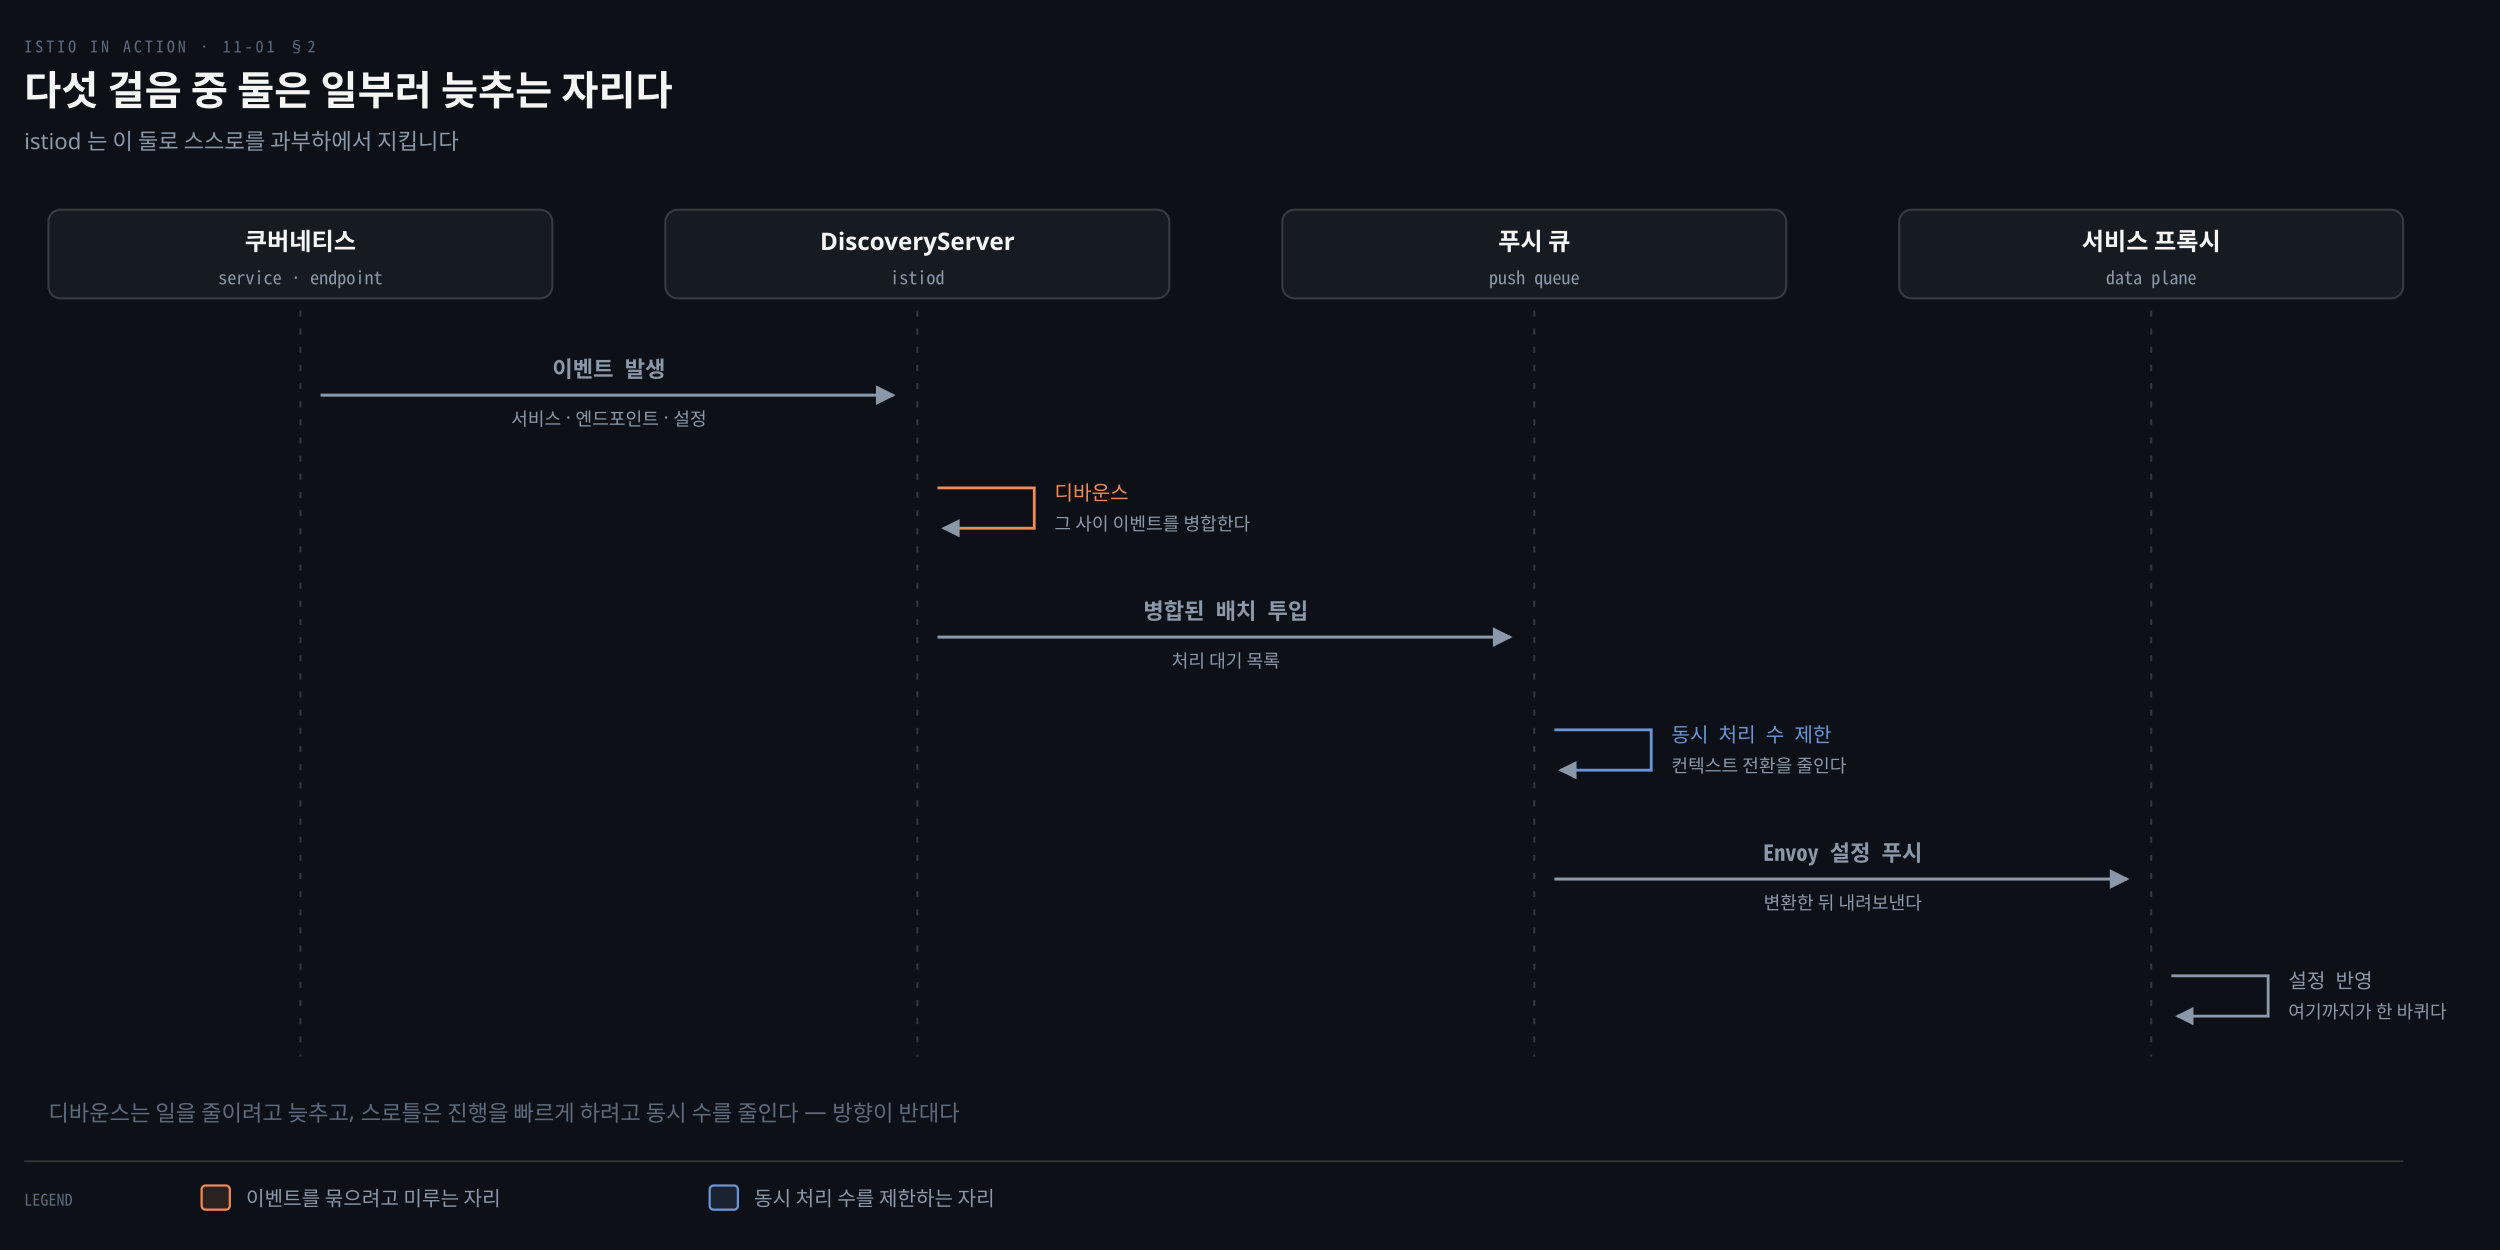
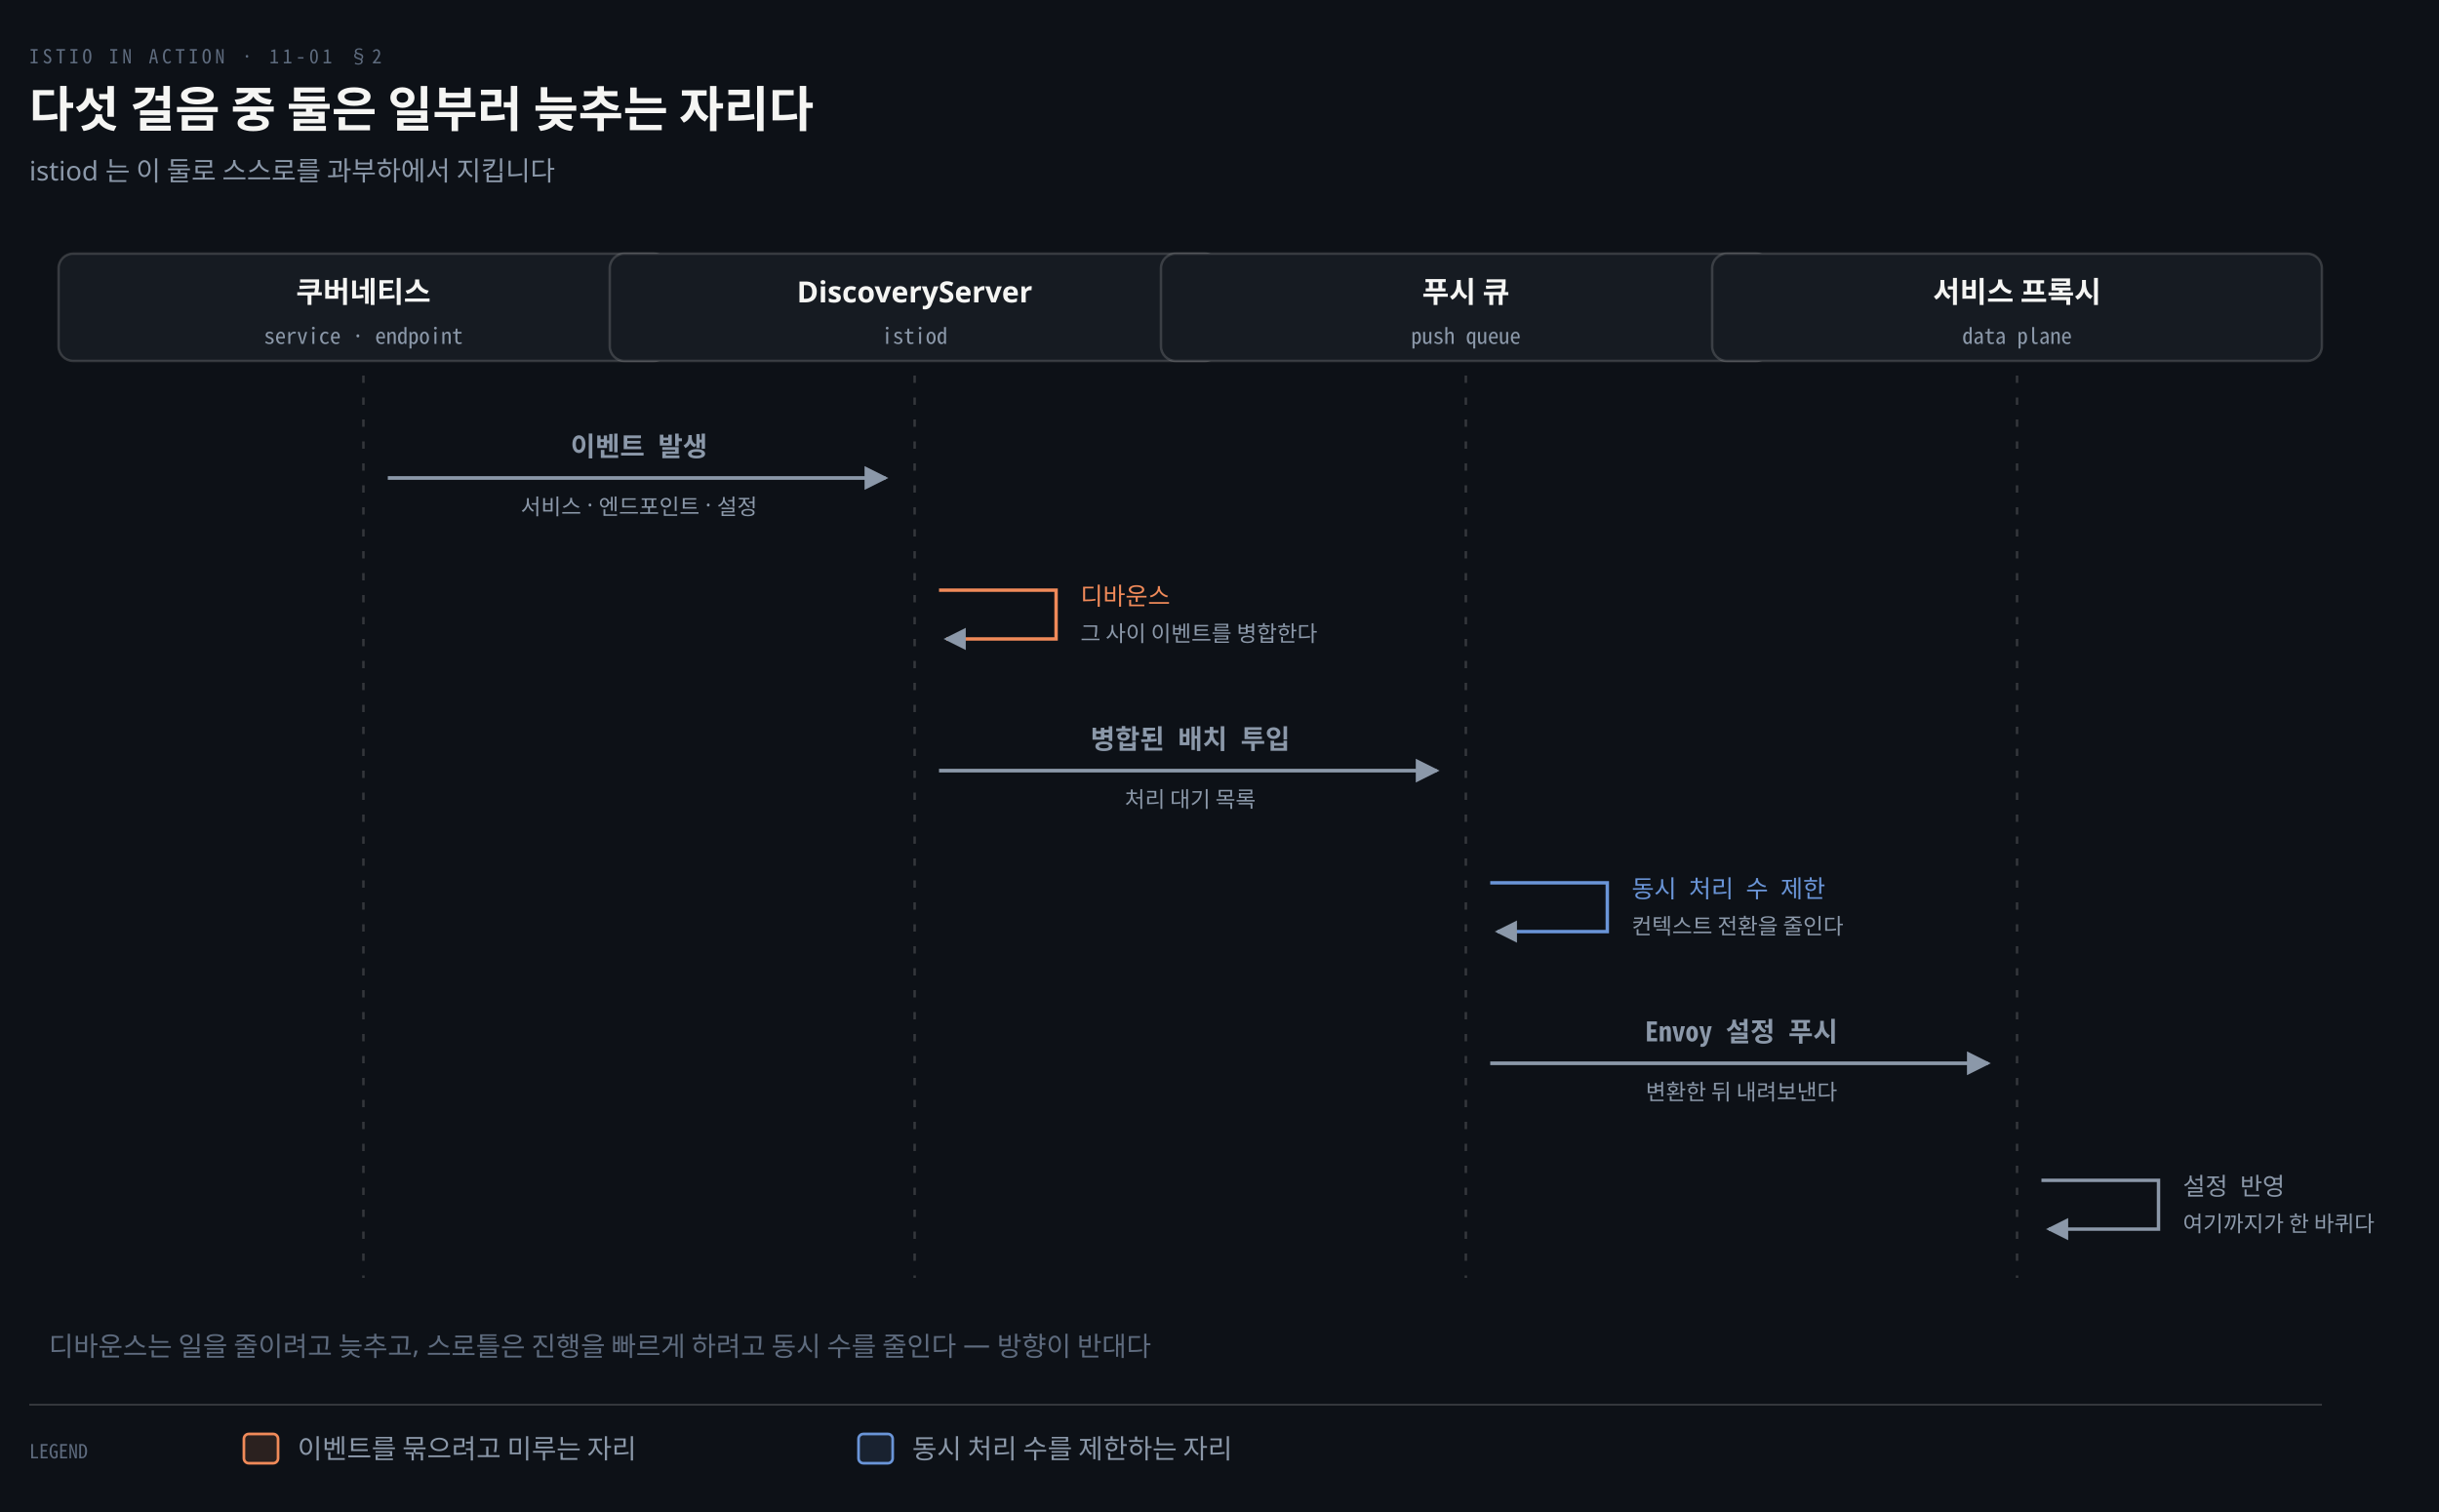
- <svg xmlns="http://www.w3.org/2000/svg" viewBox="0 0 1240 620" width="100%" role="img" aria-labelledby="dt dd">
+ <svg xmlns="http://www.w3.org/2000/svg" viewBox="0 0 1000 620" width="100%" role="img" aria-labelledby="dt dd">
  <defs>
    <marker id="ar" viewBox="0 0 8 8" refX="7" refY="4" markerWidth="6.5" markerHeight="6.5" orient="auto">
      <path d="M0 0 L8 4 L0 8 z" fill="#8B98A9" />
    </marker>
    <marker id="ok" viewBox="0 0 8 8" refX="7" refY="4" markerWidth="6.5" markerHeight="6.5" orient="auto">
      <path d="M0 0 L8 4 L0 8 z" fill="#3FB98C" />
    </marker>
    <marker id="warn" viewBox="0 0 8 8" refX="7" refY="4" markerWidth="6.5" markerHeight="6.5" orient="auto">
      <path d="M0 0 L8 4 L0 8 z" fill="#E3B341" />
    </marker>
    <marker id="bad" viewBox="0 0 8 8" refX="7" refY="4" markerWidth="6.5" markerHeight="6.5" orient="auto">
      <path d="M0 0 L8 4 L0 8 z" fill="#F0616D" />
    </marker>
    <marker id="info" viewBox="0 0 8 8" refX="7" refY="4" markerWidth="6.5" markerHeight="6.5" orient="auto">
      <path d="M0 0 L8 4 L0 8 z" fill="#6A95D8" />
    </marker>
    <marker id="acc" viewBox="0 0 8 8" refX="7" refY="4" markerWidth="6.5" markerHeight="6.5" orient="auto">
      <path d="M0 0 L8 4 L0 8 z" fill="#F08A59" />
    </marker>
    <marker id="soft" viewBox="0 0 8 8" refX="7" refY="4" markerWidth="6.5" markerHeight="6.5" orient="auto">
      <path d="M0 0 L8 4 L0 8 z" fill="#5E6B7E" />
    </marker>
  </defs>
-   <rect width="1240" height="620" fill="#0D1117" />
+   <rect width="1000" height="620" fill="#0D1117" />
  <text x="12" y="26" font-family="'Geist Mono','Noto Sans Mono CJK KR',monospace" font-size="8" letter-spacing="0.18em" fill="#5E6B7E">ISTIO IN ACTION · 11-01 §2</text>
  <text x="12" y="52" font-family="'Geist','Apple SD Gothic Neo','Noto Sans KR','Malgun Gothic',sans-serif" font-size="20" font-weight="600" fill="#F5F5F3">다섯 걸음 중 둘은 일부러 늦추는 자리다</text>
  <text x="12" y="74" font-family="'Geist','Apple SD Gothic Neo','Noto Sans KR','Malgun Gothic',sans-serif" font-size="11" fill="#8B98A9">istiod 는 이 둘로 스스로를 과부하에서 지킵니다</text>
  <rect x="24.0" y="104" width="250" height="44" rx="6" fill="#161B22" stroke="rgba(191,192,192,0.22)" stroke-width="1.0" />
  <text x="149.0" y="124" text-anchor="middle" font-family="'Geist','Apple SD Gothic Neo','Noto Sans KR','Malgun Gothic',sans-serif" font-size="12" font-weight="600" fill="#F5F5F3">쿠버네티스</text>
  <text x="149.0" y="141" text-anchor="middle" font-family="'Geist Mono','Noto Sans Mono CJK KR',monospace" font-size="9" font-weight="400" fill="#8B98A9">service · endpoint</text>
-   <rect x="330.0" y="104" width="250" height="44" rx="6" fill="#161B22" stroke="rgba(191,192,192,0.22)" stroke-width="1.0" />
-   <text x="455.0" y="124" text-anchor="middle" font-family="'Geist','Apple SD Gothic Neo','Noto Sans KR','Malgun Gothic',sans-serif" font-size="12" font-weight="600" fill="#F5F5F3">DiscoveryServer</text>
-   <text x="455.0" y="141" text-anchor="middle" font-family="'Geist Mono','Noto Sans Mono CJK KR',monospace" font-size="9" font-weight="400" fill="#8B98A9">istiod</text>
-   <rect x="636.0" y="104" width="250" height="44" rx="6" fill="#161B22" stroke="rgba(191,192,192,0.22)" stroke-width="1.0" />
-   <text x="761.0" y="124" text-anchor="middle" font-family="'Geist','Apple SD Gothic Neo','Noto Sans KR','Malgun Gothic',sans-serif" font-size="12" font-weight="600" fill="#F5F5F3">푸시 큐</text>
-   <text x="761.0" y="141" text-anchor="middle" font-family="'Geist Mono','Noto Sans Mono CJK KR',monospace" font-size="9" font-weight="400" fill="#8B98A9">push queue</text>
-   <rect x="942.0" y="104" width="250" height="44" rx="6" fill="#161B22" stroke="rgba(191,192,192,0.22)" stroke-width="1.0" />
-   <text x="1067.0" y="124" text-anchor="middle" font-family="'Geist','Apple SD Gothic Neo','Noto Sans KR','Malgun Gothic',sans-serif" font-size="12" font-weight="600" fill="#F5F5F3">서비스 프록시</text>
-   <text x="1067.0" y="141" text-anchor="middle" font-family="'Geist Mono','Noto Sans Mono CJK KR',monospace" font-size="9" font-weight="400" fill="#8B98A9">data plane</text>
+   <rect x="250.0" y="104" width="250" height="44" rx="6" fill="#161B22" stroke="rgba(191,192,192,0.22)" stroke-width="1.0" />
+   <text x="375.0" y="124" text-anchor="middle" font-family="'Geist','Apple SD Gothic Neo','Noto Sans KR','Malgun Gothic',sans-serif" font-size="12" font-weight="600" fill="#F5F5F3">DiscoveryServer</text>
+   <text x="375.0" y="141" text-anchor="middle" font-family="'Geist Mono','Noto Sans Mono CJK KR',monospace" font-size="9" font-weight="400" fill="#8B98A9">istiod</text>
+   <rect x="476.0" y="104" width="250" height="44" rx="6" fill="#161B22" stroke="rgba(191,192,192,0.22)" stroke-width="1.0" />
+   <text x="601.0" y="124" text-anchor="middle" font-family="'Geist','Apple SD Gothic Neo','Noto Sans KR','Malgun Gothic',sans-serif" font-size="12" font-weight="600" fill="#F5F5F3">푸시 큐</text>
+   <text x="601.0" y="141" text-anchor="middle" font-family="'Geist Mono','Noto Sans Mono CJK KR',monospace" font-size="9" font-weight="400" fill="#8B98A9">push queue</text>
+   <rect x="702.0" y="104" width="250" height="44" rx="6" fill="#161B22" stroke="rgba(191,192,192,0.22)" stroke-width="1.0" />
+   <text x="827.0" y="124" text-anchor="middle" font-family="'Geist','Apple SD Gothic Neo','Noto Sans KR','Malgun Gothic',sans-serif" font-size="12" font-weight="600" fill="#F5F5F3">서비스 프록시</text>
+   <text x="827.0" y="141" text-anchor="middle" font-family="'Geist Mono','Noto Sans Mono CJK KR',monospace" font-size="9" font-weight="400" fill="#8B98A9">data plane</text>
  <line x1="149.0" y1="154" x2="149.0" y2="524" stroke="rgba(191,192,192,0.22)" stroke-width="1.0" stroke-dasharray="3 6" />
-   <line x1="455.0" y1="154" x2="455.0" y2="524" stroke="rgba(191,192,192,0.22)" stroke-width="1.0" stroke-dasharray="3 6" />
-   <line x1="761.0" y1="154" x2="761.0" y2="524" stroke="rgba(191,192,192,0.22)" stroke-width="1.0" stroke-dasharray="3 6" />
-   <line x1="1067.0" y1="154" x2="1067.0" y2="524" stroke="rgba(191,192,192,0.22)" stroke-width="1.0" stroke-dasharray="3 6" />
-   <path d="M 159.0 196 L 443.0 196" fill="none" stroke="#8B98A9" stroke-width="1.5" marker-end="url(#ar)" />
-   <text x="302.0" y="187" text-anchor="middle" font-family="'Geist Mono','Noto Sans Mono CJK KR',monospace" font-size="11" font-weight="600" fill="#8B98A9">이벤트 발생</text>
-   <text x="302.0" y="211" text-anchor="middle" font-family="'Geist','Apple SD Gothic Neo','Noto Sans KR','Malgun Gothic',sans-serif" font-size="9" font-weight="400" fill="#8B98A9">서비스 · 엔드포인트 · 설정</text>
-   <path d="M 465.0 242 L 513.0 242 L 513.0 262 L 468.0 262" fill="none" stroke="#F08A59" stroke-width="1.4" marker-end="url(#ar)" />
-   <text x="523.0" y="248" text-anchor="start" font-family="'Geist Mono','Noto Sans Mono CJK KR',monospace" font-size="10" font-weight="400" fill="#F08A59">디바운스</text>
-   <text x="523.0" y="263" text-anchor="start" font-family="'Geist','Apple SD Gothic Neo','Noto Sans KR','Malgun Gothic',sans-serif" font-size="9" font-weight="400" fill="#8B98A9">그 사이 이벤트를 병합한다</text>
-   <path d="M 465.0 316 L 749.0 316" fill="none" stroke="#8B98A9" stroke-width="1.5" marker-end="url(#ar)" />
-   <text x="608.0" y="307" text-anchor="middle" font-family="'Geist Mono','Noto Sans Mono CJK KR',monospace" font-size="11" font-weight="600" fill="#8B98A9">병합된 배치 투입</text>
-   <text x="608.0" y="331" text-anchor="middle" font-family="'Geist','Apple SD Gothic Neo','Noto Sans KR','Malgun Gothic',sans-serif" font-size="9" font-weight="400" fill="#8B98A9">처리 대기 목록</text>
-   <path d="M 771.0 362 L 819.0 362 L 819.0 382 L 774.0 382" fill="none" stroke="#6A95D8" stroke-width="1.4" marker-end="url(#ar)" />
-   <text x="829.0" y="368" text-anchor="start" font-family="'Geist Mono','Noto Sans Mono CJK KR',monospace" font-size="10" font-weight="400" fill="#6A95D8">동시 처리 수 제한</text>
-   <text x="829.0" y="383" text-anchor="start" font-family="'Geist','Apple SD Gothic Neo','Noto Sans KR','Malgun Gothic',sans-serif" font-size="9" font-weight="400" fill="#8B98A9">컨텍스트 전환을 줄인다</text>
-   <path d="M 771.0 436 L 1055.0 436" fill="none" stroke="#8B98A9" stroke-width="1.5" marker-end="url(#ar)" />
-   <text x="914.0" y="427" text-anchor="middle" font-family="'Geist Mono','Noto Sans Mono CJK KR',monospace" font-size="11" font-weight="600" fill="#8B98A9">Envoy 설정 푸시</text>
-   <text x="914.0" y="451" text-anchor="middle" font-family="'Geist','Apple SD Gothic Neo','Noto Sans KR','Malgun Gothic',sans-serif" font-size="9" font-weight="400" fill="#8B98A9">변환한 뒤 내려보낸다</text>
-   <path d="M 1077.0 484 L 1125.0 484 L 1125.0 504 L 1080.0 504" fill="none" stroke="#8B98A9" stroke-width="1.4" marker-end="url(#ar)" />
-   <text x="1135.0" y="490" text-anchor="start" font-family="'Geist Mono','Noto Sans Mono CJK KR',monospace" font-size="10" font-weight="400" fill="#8B98A9">설정 반영</text>
-   <text x="1135.0" y="505" text-anchor="start" font-family="'Geist','Apple SD Gothic Neo','Noto Sans KR','Malgun Gothic',sans-serif" font-size="9" font-weight="400" fill="#8B98A9">여기까지가 한 바퀴다</text>
-   <text x="24" y="556" text-anchor="start" font-family="'Geist','Apple SD Gothic Neo','Noto Sans KR','Malgun Gothic',sans-serif" font-size="11" font-weight="400" fill="#5E6B7E">디바운스는 일을 줄이려고 늦추고, 스로틀은 진행을 빠르게 하려고 동시 수를 줄인다 — 방향이 반대다</text>
-   <line x1="12" y1="576" x2="1192" y2="576" stroke="rgba(191,192,192,0.22)" stroke-width="0.8" />
+   <line x1="375.0" y1="154" x2="375.0" y2="524" stroke="rgba(191,192,192,0.22)" stroke-width="1.0" stroke-dasharray="3 6" />
+   <line x1="601.0" y1="154" x2="601.0" y2="524" stroke="rgba(191,192,192,0.22)" stroke-width="1.0" stroke-dasharray="3 6" />
+   <line x1="827.0" y1="154" x2="827.0" y2="524" stroke="rgba(191,192,192,0.22)" stroke-width="1.0" stroke-dasharray="3 6" />
+   <path d="M 159.0 196 L 363.0 196" fill="none" stroke="#8B98A9" stroke-width="1.5" marker-end="url(#ar)" />
+   <text x="262.0" y="187" text-anchor="middle" font-family="'Geist Mono','Noto Sans Mono CJK KR',monospace" font-size="11" font-weight="600" fill="#8B98A9">이벤트 발생</text>
+   <text x="262.0" y="211" text-anchor="middle" font-family="'Geist','Apple SD Gothic Neo','Noto Sans KR','Malgun Gothic',sans-serif" font-size="9" font-weight="400" fill="#8B98A9">서비스 · 엔드포인트 · 설정</text>
+   <path d="M 385.0 242 L 433.0 242 L 433.0 262 L 388.0 262" fill="none" stroke="#F08A59" stroke-width="1.4" marker-end="url(#ar)" />
+   <text x="443.0" y="248" text-anchor="start" font-family="'Geist Mono','Noto Sans Mono CJK KR',monospace" font-size="10" font-weight="400" fill="#F08A59">디바운스</text>
+   <text x="443.0" y="263" text-anchor="start" font-family="'Geist','Apple SD Gothic Neo','Noto Sans KR','Malgun Gothic',sans-serif" font-size="9" font-weight="400" fill="#8B98A9">그 사이 이벤트를 병합한다</text>
+   <path d="M 385.0 316 L 589.0 316" fill="none" stroke="#8B98A9" stroke-width="1.5" marker-end="url(#ar)" />
+   <text x="488.0" y="307" text-anchor="middle" font-family="'Geist Mono','Noto Sans Mono CJK KR',monospace" font-size="11" font-weight="600" fill="#8B98A9">병합된 배치 투입</text>
+   <text x="488.0" y="331" text-anchor="middle" font-family="'Geist','Apple SD Gothic Neo','Noto Sans KR','Malgun Gothic',sans-serif" font-size="9" font-weight="400" fill="#8B98A9">처리 대기 목록</text>
+   <path d="M 611.0 362 L 659.0 362 L 659.0 382 L 614.0 382" fill="none" stroke="#6A95D8" stroke-width="1.4" marker-end="url(#ar)" />
+   <text x="669.0" y="368" text-anchor="start" font-family="'Geist Mono','Noto Sans Mono CJK KR',monospace" font-size="10" font-weight="400" fill="#6A95D8">동시 처리 수 제한</text>
+   <text x="669.0" y="383" text-anchor="start" font-family="'Geist','Apple SD Gothic Neo','Noto Sans KR','Malgun Gothic',sans-serif" font-size="9" font-weight="400" fill="#8B98A9">컨텍스트 전환을 줄인다</text>
+   <path d="M 611.0 436 L 815.0 436" fill="none" stroke="#8B98A9" stroke-width="1.5" marker-end="url(#ar)" />
+   <text x="714.0" y="427" text-anchor="middle" font-family="'Geist Mono','Noto Sans Mono CJK KR',monospace" font-size="11" font-weight="600" fill="#8B98A9">Envoy 설정 푸시</text>
+   <text x="714.0" y="451" text-anchor="middle" font-family="'Geist','Apple SD Gothic Neo','Noto Sans KR','Malgun Gothic',sans-serif" font-size="9" font-weight="400" fill="#8B98A9">변환한 뒤 내려보낸다</text>
+   <path d="M 837.0 484 L 885.0 484 L 885.0 504 L 840.0 504" fill="none" stroke="#8B98A9" stroke-width="1.4" marker-end="url(#ar)" />
+   <text x="895.0" y="490" text-anchor="start" font-family="'Geist Mono','Noto Sans Mono CJK KR',monospace" font-size="10" font-weight="400" fill="#8B98A9">설정 반영</text>
+   <text x="895.0" y="505" text-anchor="start" font-family="'Geist','Apple SD Gothic Neo','Noto Sans KR','Malgun Gothic',sans-serif" font-size="9" font-weight="400" fill="#8B98A9">여기까지가 한 바퀴다</text>
+   <text x="20" y="556" text-anchor="start" font-family="'Geist','Apple SD Gothic Neo','Noto Sans KR','Malgun Gothic',sans-serif" font-size="11" font-weight="400" fill="#5E6B7E">디바운스는 일을 줄이려고 늦추고, 스로틀은 진행을 빠르게 하려고 동시 수를 줄인다 — 방향이 반대다</text>
+   <line x1="12" y1="576" x2="952" y2="576" stroke="rgba(191,192,192,0.22)" stroke-width="0.8" />
  <text x="12" y="598" text-anchor="start" font-family="'Geist Mono','Noto Sans Mono CJK KR',monospace" font-size="8" font-weight="400" fill="#5E6B7E">LEGEND</text>
  <rect x="100" y="588" width="14" height="12" rx="2" fill="#F08A5922" stroke="#F08A59" stroke-width="1.1" />
-   <text x="122" y="598" text-anchor="start" font-family="'Geist','Apple SD Gothic Neo','Noto Sans KR','Malgun Gothic',sans-serif" font-size="10" font-weight="400" fill="#8B98A9">이벤트를 묶으려고 미루는 자리</text>
+   <text x="122" y="598" text-anchor="start" font-family="'Geist','Apple SD Gothic Neo','Noto Sans KR','Malgun Gothic',sans-serif" font-size="11" font-weight="400" fill="#8B98A9">이벤트를 묶으려고 미루는 자리</text>
  <rect x="352" y="588" width="14" height="12" rx="2" fill="#6A95D822" stroke="#6A95D8" stroke-width="1.1" />
-   <text x="374" y="598" text-anchor="start" font-family="'Geist','Apple SD Gothic Neo','Noto Sans KR','Malgun Gothic',sans-serif" font-size="10" font-weight="400" fill="#8B98A9">동시 처리 수를 제한하는 자리</text>
+   <text x="374" y="598" text-anchor="start" font-family="'Geist','Apple SD Gothic Neo','Noto Sans KR','Malgun Gothic',sans-serif" font-size="11" font-weight="400" fill="#8B98A9">동시 처리 수를 제한하는 자리</text>
</svg>
